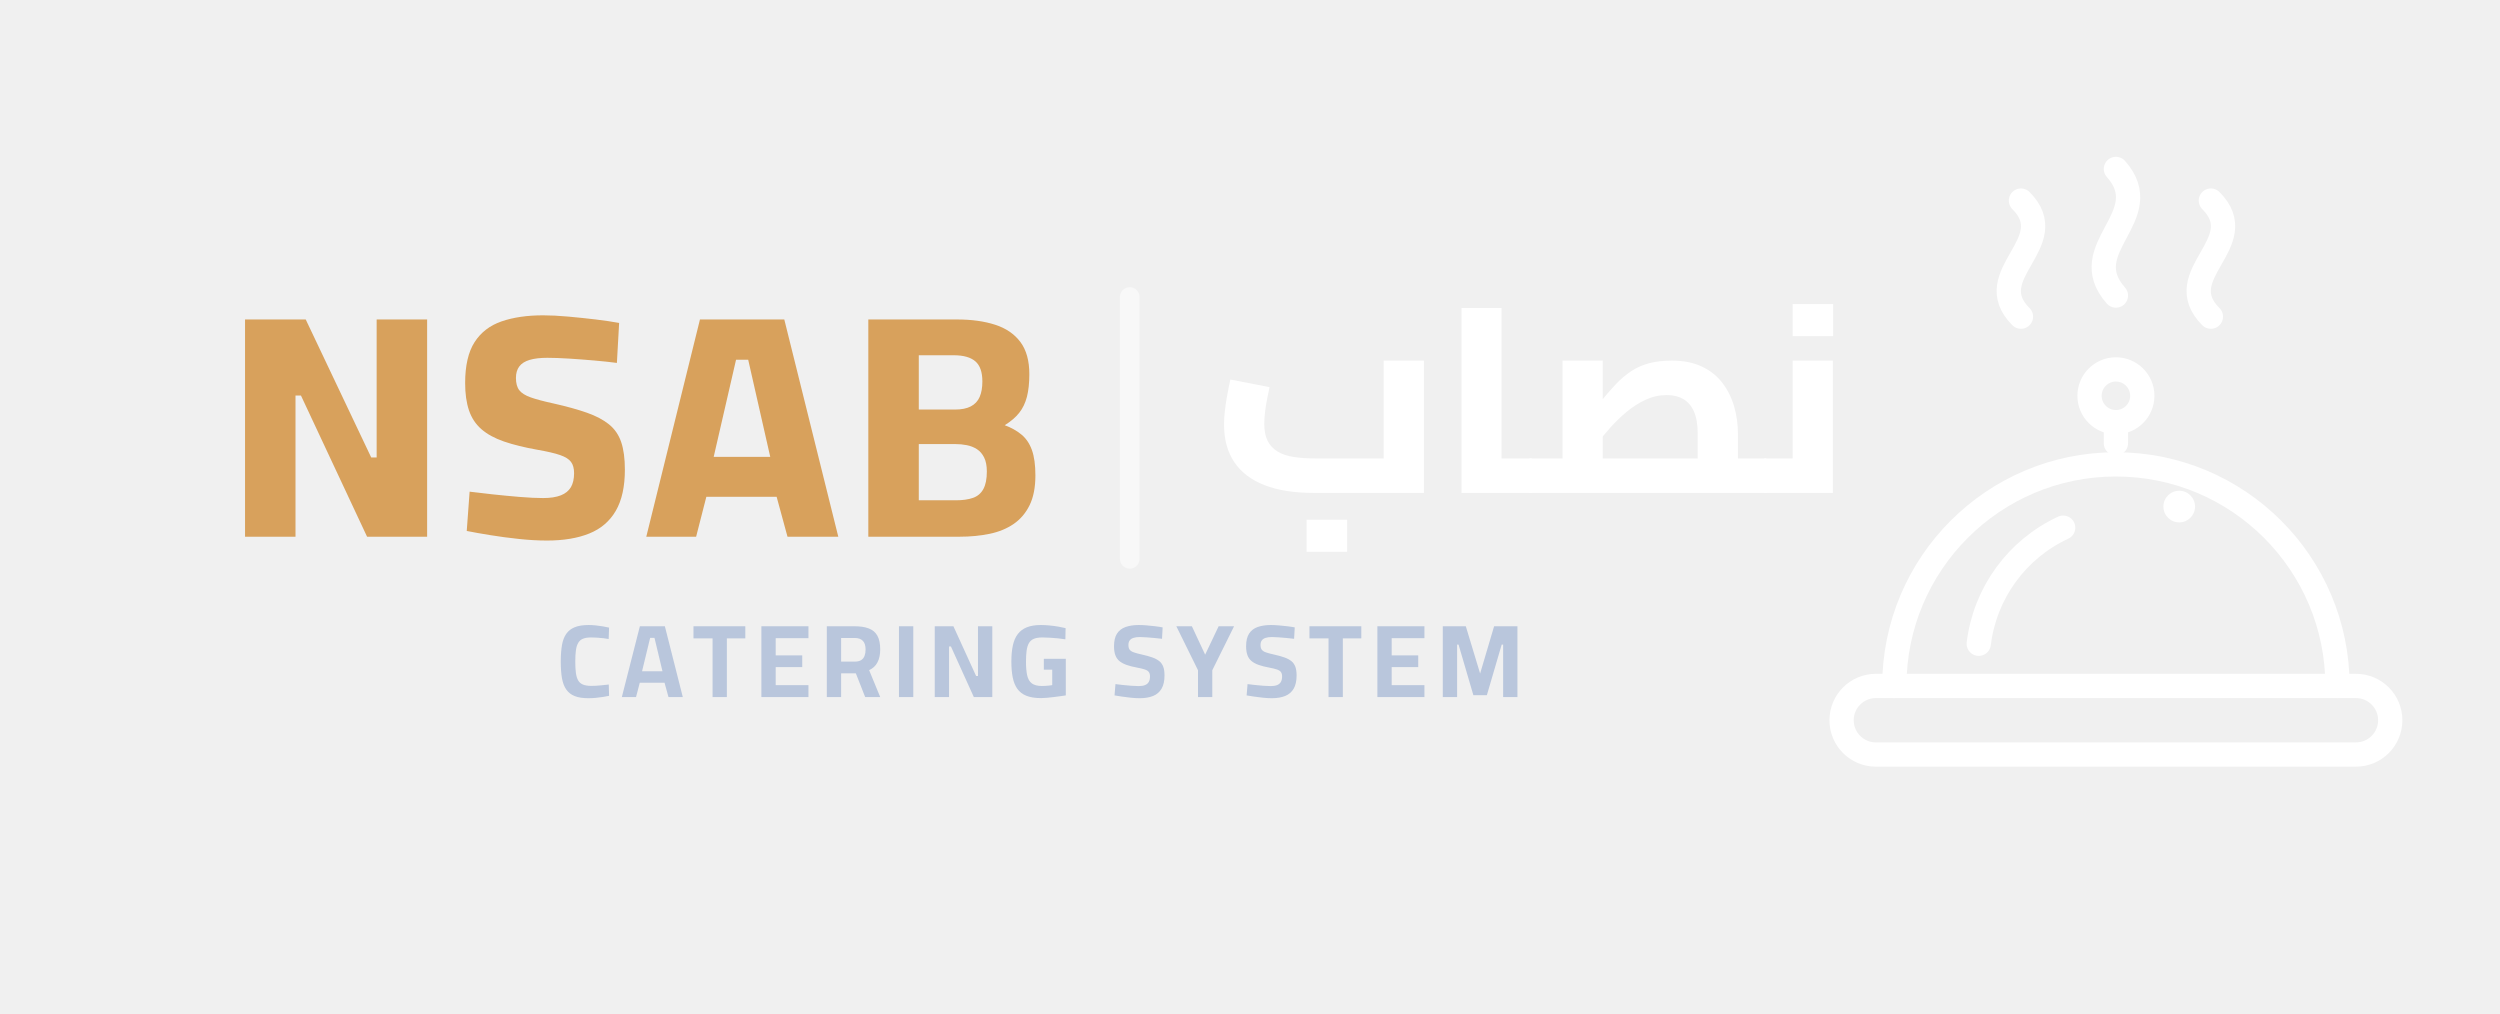
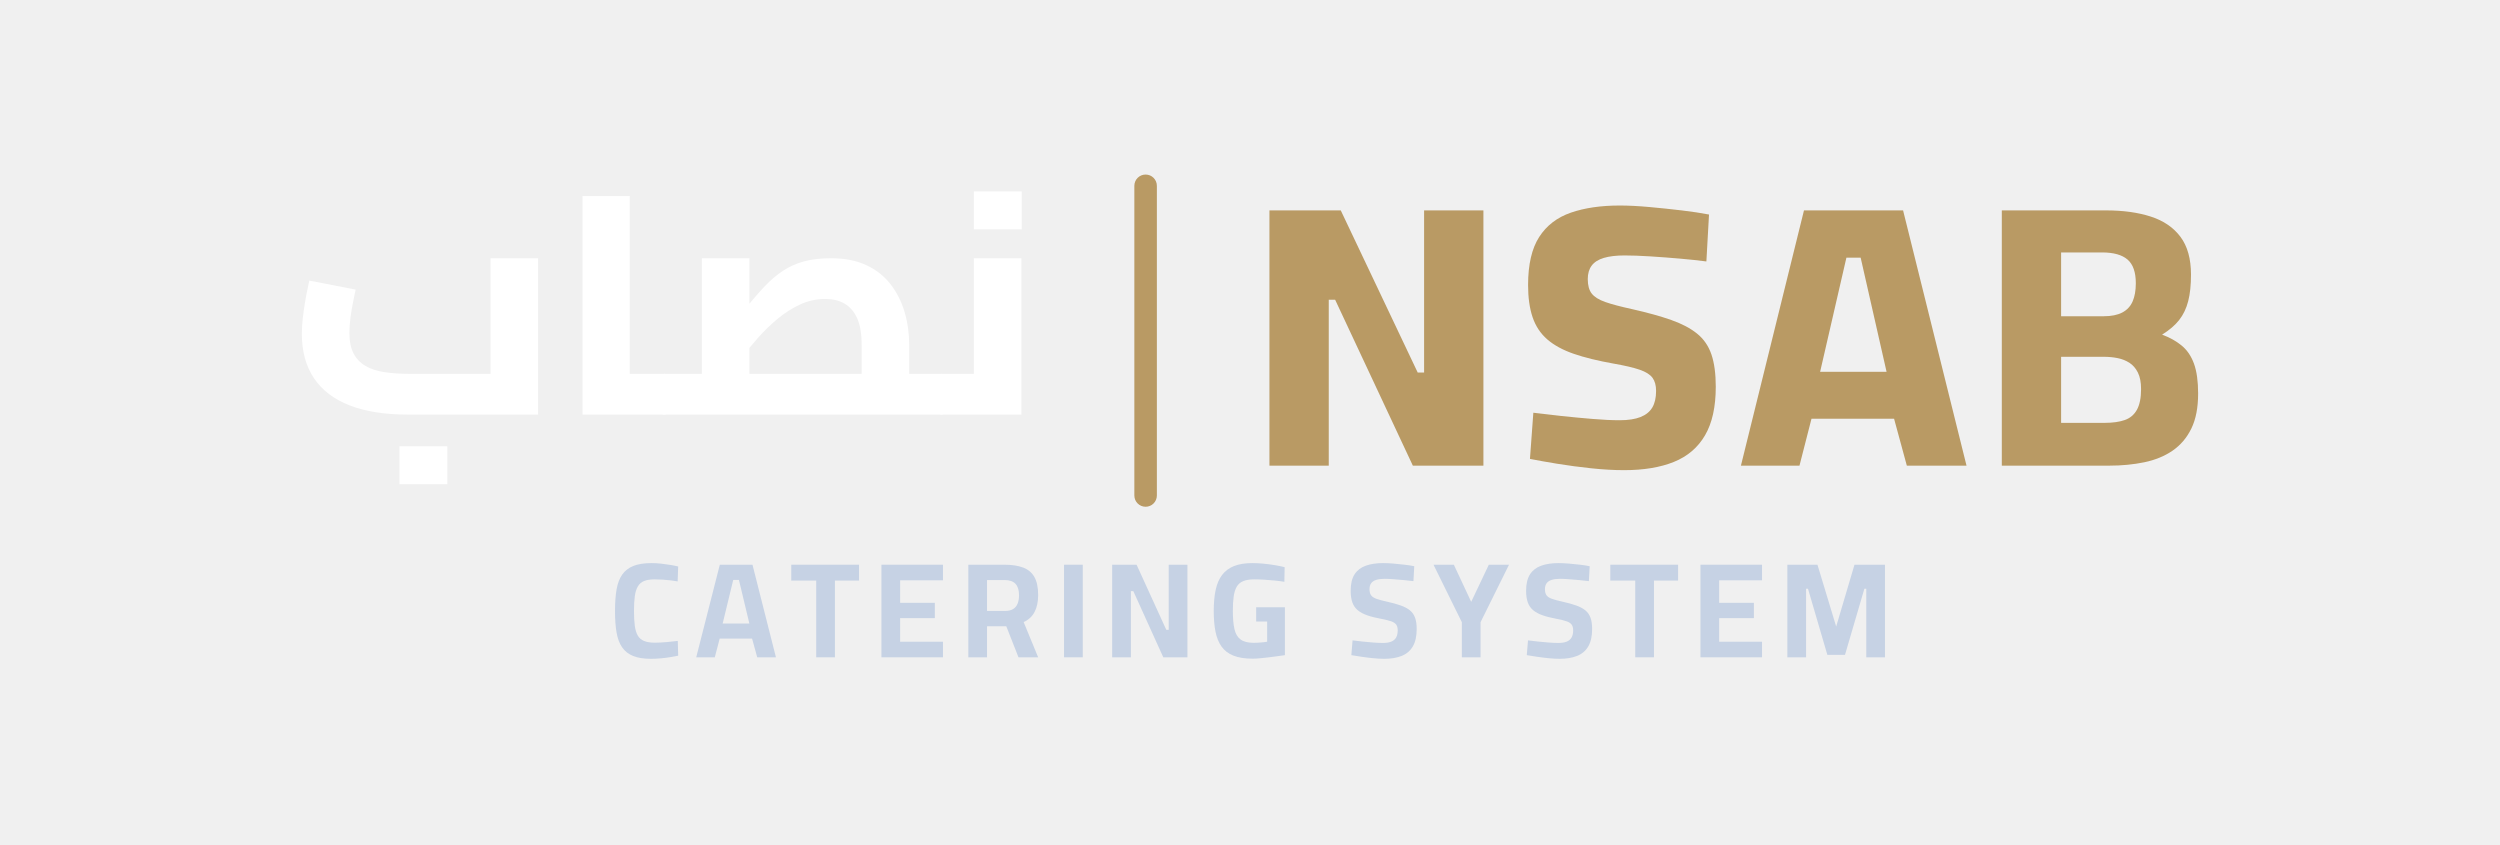
- <svg xmlns="http://www.w3.org/2000/svg" viewBox="0 0 444 180" width="444" height="180" role="img" aria-label="نصاب — NSAB">
-   <g transform="translate(319.57 28.13) scale(0.93694)" color="#FFFFFF">
-     <g fill="none" stroke="currentColor" stroke-width="4.6" stroke-linecap="round" stroke-linejoin="round">
-       <path d="M42 30 C 34 22, 50 16, 42 8" />
-       <path d="M60 26 C 52 17, 68 11, 60 2" />
-       <path d="M78 30 C 70 22, 86 16, 78 8" />
-       <path d="M60 40 a 5 5 0 1 1 0 10 a 5 5 0 1 1 0 -10" />
-       <path d="M60 50 v 4" />
-       <path d="M18 100 a 42 42 0 0 1 84 0" />
-       <path d="M34 92 a 28 28 0 0 1 16 -22" />
-       <rect x="8" y="100" width="104" height="13" rx="6.5" />
-     </g>
-     <circle cx="72" cy="66" r="3" fill="currentColor" />
-   </g>
+ <svg xmlns="http://www.w3.org/2000/svg" viewBox="0 0 444 150" width="444" height="150" role="img" aria-label="نصاب | لحلول الإعاشة">
  <g fill="#FFFFFF">
-     <g transform="translate(215.52 87.54) scale(0.46709)">
+     <g transform="translate(51.40 73.63) scale(0.55202)">
      <g transform="translate(0.00 0)">
        <path d="M80 0L38 0Q27 0 19.40-2.95Q11.80-5.90 7.90-11.70Q4-17.50 4-26Q4-28.40 4.30-31Q4.60-33.60 5-36Q5.40-38.40 5.80-40.25Q6.20-42.10 6.40-43.10L21.30-40.20Q21-38.70 20.50-36.30Q20-33.90 19.65-31.25Q19.30-28.60 19.30-26.20Q19.30-22.30 20.60-19.75Q21.90-17.20 24.40-15.70Q26.90-14.20 30.55-13.65Q34.20-13.10 38.90-13.10L64.70-13.10L64.70-50.30L80-50.30L80 0M50.80 22.40L35.40 22.40L35.40 10.20L50.80 10.20" />
      </g>
      <g transform="translate(85.50 0)">
        <path d="M35.10 0L24 0L24-13.10L35.10-13.10L35.10 0M24 0L8.80 0L8.80-70.30L24-70.30L24 0M35.10 0L35.10-13.10Q35.70-13.10 36.05-12.65Q36.40-12.20 36.65-11.35Q36.90-10.50 37-9.30Q37.10-8.10 37.10-6.60Q37.10-5.10 37-3.85Q36.90-2.60 36.65-1.75Q36.40-0.90 36.05-0.45Q35.70 0 35.10 0" />
      </g>
      <g transform="translate(120.60 0)">
        <path d="M89.20 0L78.80 0L78.80-13.10L89.20-13.10L89.20 0M0-13.10L0 0Q-0.50 0-0.90-0.45Q-1.30-0.90-1.50-1.75Q-1.70-2.60-1.85-3.85Q-2-5.10-2-6.60Q-2-8.60-1.80-10.05Q-1.60-11.50-1.15-12.30Q-0.70-13.10 0-13.10M78.80 0L0 0L0-13.10L76.20-13.10L63.50-2.20L63.50-22.40Q63.50-27.80 62.05-31Q60.60-34.20 58-35.70Q55.40-37.20 51.80-37.20Q47.50-37.20 43.65-35.40Q39.80-33.60 36.45-30.80Q33.10-28 30.25-24.80Q27.40-21.60 25.25-18.70Q23.10-15.80 21.60-14.10L18.50-24.50Q22.80-29.90 26.10-34.05Q29.40-38.20 32.30-41.25Q35.20-44.30 38.25-46.30Q41.30-48.30 45-49.30Q48.70-50.30 53.70-50.30Q60.20-50.30 64.95-48.10Q69.70-45.90 72.75-42Q75.80-38.10 77.30-33.05Q78.80-28 78.80-22.40L78.80 0M27.40-13.10L12.10-13.10L12.10-50.30L27.40-50.30L27.40-13.10M89.20 0L89.20-13.10Q89.70-13.10 90.10-12.65Q90.50-12.20 90.70-11.35Q90.90-10.50 91.05-9.30Q91.20-8.10 91.20-6.60Q91.20-5.10 91.05-3.85Q90.90-2.60 90.70-1.75Q90.50-0.90 90.10-0.45Q89.70 0 89.20 0" />
      </g>
      <g transform="translate(209.80 0)">
        <path d="M25.70 0L0 0L0-13.10L19.70-13.10L10.40-5.40L10.40-50.30L25.70-50.30L25.70 0M0-13.10L0 0Q-0.50 0-0.90-0.45Q-1.30-0.90-1.50-1.75Q-1.70-2.60-1.85-3.85Q-2-5.10-2-6.60Q-2-8.60-1.80-10.05Q-1.60-11.50-1.15-12.30Q-0.70-13.10 0-13.10M25.80-59.60L10.40-59.60L10.40-71.80L25.80-71.80" />
      </g>
    </g>
  </g>
-   <rect x="198.89" y="51.00" width="3.5" height="50.00" rx="1.75" fill="#FFFFFF" opacity="0.5" />
-   <g fill="#D8A15C">
-     <g transform="translate(40.34 95.32) scale(0.56738)">
+   <rect x="201.46" y="31.00" width="4" height="59.00" rx="2" fill="#B99A64" />
+   <g fill="#B99A64">
+     <g transform="translate(221.72 82.70) scale(0.66667)">
      <g transform="translate(0.00 0)">
        <path d="M21.40 0L5.60 0L5.60-68L24.60-68L45.10-24.80L46.80-24.80L46.80-68L62.60-68L62.60 0L43.80 0L23.10-44.20L21.40-44.20" />
      </g>
      <g transform="translate(71.30 0)">
        <path d="M28.80 1.20Q24.70 1.20 20 0.70Q15.30 0.20 11-0.50Q6.70-1.20 3.70-1.80L4.60-14.10Q7.70-13.70 11.90-13.25Q16.10-12.80 20.30-12.45Q24.50-12.10 27.60-12.10Q31-12.10 33.15-12.95Q35.30-13.80 36.30-15.50Q37.30-17.20 37.30-19.90Q37.30-22.10 36.35-23.40Q35.40-24.70 32.95-25.55Q30.50-26.40 25.90-27.20Q19.70-28.30 15.35-29.80Q11-31.30 8.30-33.65Q5.60-36 4.40-39.55Q3.20-43.10 3.20-48.10Q3.20-56.30 6.15-60.90Q9.10-65.50 14.60-67.40Q20.10-69.30 27.60-69.30Q31.10-69.30 35.50-68.90Q39.90-68.50 44.10-68Q48.30-67.50 51.40-66.90L50.70-54.40Q47.70-54.80 43.70-55.15Q39.70-55.50 35.75-55.75Q31.80-56 28.90-56Q25.60-56 23.40-55.35Q21.20-54.70 20.15-53.30Q19.10-51.90 19.10-49.70Q19.10-47.20 20.15-45.85Q21.20-44.50 23.75-43.60Q26.30-42.70 30.90-41.70Q37.10-40.30 41.35-38.80Q45.60-37.30 48.25-35.15Q50.90-33 52.05-29.60Q53.20-26.20 53.20-21Q53.20-13 50.35-8.10Q47.50-3.20 42.05-1Q36.60 1.20 28.80 1.20" />
      </g>
      <g transform="translate(130.30 0)">
        <path d="M16.50 0L0.90 0L17.70-68L44.10-68L61 0L45.10 0L41.70-12.50L19.70-12.50L16.50 0M29-55.40L22-25L39.70-25L32.80-55.40" />
      </g>
      <g transform="translate(195.10 0)">
        <path d="M34.20 0L5.60 0L5.60-68L33.40-68Q40.20-68 45.30-66.35Q50.40-64.70 53.20-60.95Q56-57.20 56-50.90Q56-46.70 55.25-43.80Q54.50-40.90 52.85-38.80Q51.20-36.70 48.30-34.90Q51.30-33.80 53.50-32Q55.70-30.20 56.80-27.15Q57.90-24.10 57.90-19.20Q57.90-13.60 56.10-9.90Q54.30-6.20 51.10-4Q47.90-1.80 43.55-0.90Q39.20 0 34.20 0M21.40-29L21.40-11.40L33-11.40Q36.20-11.40 38.35-12.15Q40.50-12.90 41.60-14.90Q42.70-16.90 42.70-20.40Q42.70-23.10 41.85-24.80Q41-26.50 39.60-27.40Q38.20-28.30 36.45-28.65Q34.70-29 32.80-29L21.40-29M21.40-56.80L21.40-39.80L32.70-39.80Q35.80-39.80 37.70-40.80Q39.60-41.80 40.45-43.75Q41.30-45.70 41.30-48.60Q41.30-53 39.10-54.90Q36.90-56.80 32.30-56.80" />
      </g>
    </g>
  </g>
-   <g fill="#B9C6DC">
-     <g transform="translate(98.80 123.80) scale(0.18414)">
+   <g fill="#C6D2E4">
+     <g transform="translate(108.19 116.74) scale(0.24079)">
      <g transform="translate(0.00 0)">
        <path d="M30.90 1.10Q22.90 1.10 17.75-0.95Q12.60-3 9.60-7.30Q6.60-11.60 5.45-18.25Q4.30-24.90 4.30-34.10Q4.30-43.40 5.45-50.05Q6.60-56.70 9.60-61Q12.60-65.30 17.85-67.40Q23.10-69.50 31.30-69.50Q34.60-69.50 38.20-69.10Q41.80-68.70 45.15-68.15Q48.50-67.60 50.90-67L50.50-56Q48.50-56.40 45.50-56.75Q42.50-57.10 39.40-57.30Q36.30-57.50 33.60-57.50Q28.80-57.50 25.80-56.30Q22.80-55.10 21.15-52.30Q19.50-49.50 18.90-45.05Q18.30-40.60 18.30-34.10Q18.30-27.70 18.90-23.25Q19.50-18.80 21.10-16.05Q22.70-13.30 25.75-12.05Q28.80-10.80 33.70-10.80Q37.70-10.80 42.55-11.25Q47.40-11.70 50.60-12.10L50.90-1.20Q48.50-0.70 45.20-0.15Q41.90 0.40 38.20 0.75Q34.50 1.10 30.90 1.10" />
      </g>
-       <g transform="translate(62.00 0)">
+       <g transform="translate(63.00 0)">
        <path d="M14.90 0L1.20 0L18.60-68.30L42.70-68.30L60 0L46.20 0L42.40-13.80L18.50-13.80L14.90 0M28.50-57.10L20.70-24.90L40.40-24.90L32.70-57.10" />
      </g>
-       <g transform="translate(131.20 0)">
+       <g transform="translate(133.20 0)">
        <path d="M33.30 0L19.50 0L19.50-56.60L1.10-56.60L1.10-68.30L51.10-68.30L51.10-56.60L33.30-56.60" />
      </g>
-       <g transform="translate(191.50 0)">
+       <g transform="translate(194.50 0)">
        <path d="M51.70 0L6.30 0L6.30-68.30L51.70-68.30L51.70-56.80L20.10-56.80L20.10-40.20L45.70-40.20L45.70-28.90L20.10-28.90L20.10-11.50L51.70-11.50" />
      </g>
-       <g transform="translate(254.60 0)">
+       <g transform="translate(258.60 0)">
        <path d="M20.10 0L6.30 0L6.30-68.30L33-68.30Q41.20-68.30 46.75-66.20Q52.30-64.10 55.05-59.20Q57.80-54.30 57.80-45.90Q57.80-38.50 55.15-33.45Q52.50-28.40 47.10-26L57.80 0L43.30 0L34.30-22.90L20.10-22.90L20.10 0M20.10-57L20.10-34.20L33.30-34.20Q37.10-34.20 39.40-35.65Q41.70-37.10 42.70-39.75Q43.70-42.40 43.70-45.80Q43.70-51.40 41.10-54.20Q38.50-57 33-57" />
      </g>
-       <g transform="translate(324.20 0)">
+       <g transform="translate(329.20 0)">
        <path d="M20.10 0L6.30 0L6.30-68.30L20.10-68.30" />
      </g>
-       <g transform="translate(358.70 0)">
+       <g transform="translate(364.70 0)">
        <path d="M20.10 0L6.30 0L6.30-68.30L24.30-68.30L46.20-20.30L48-20.30L48-68.30L61.80-68.30L61.80 0L44 0L21.90-48.80L20.10-48.80" />
      </g>
-       <g transform="translate(434.80 0)">
+       <g transform="translate(441.80 0)">
        <path d="M32.80 1Q24.20 1 18.60-1.25Q13-3.50 9.85-7.95Q6.70-12.40 5.40-18.95Q4.10-25.50 4.10-34.10Q4.10-43.20 5.55-49.85Q7-56.50 10.35-60.85Q13.70-65.20 19.15-67.35Q24.60-69.50 32.60-69.50Q36.70-69.50 41.15-69.05Q45.60-68.60 49.65-67.90Q53.70-67.20 56.40-66.50L56.20-55.70Q53.40-56.20 49.45-56.60Q45.50-57 41.40-57.25Q37.30-57.50 34-57.50Q29-57.50 25.85-56.20Q22.70-54.90 21.05-52.05Q19.40-49.20 18.80-44.75Q18.20-40.30 18.20-34.10Q18.20-26.20 19.35-20.95Q20.50-15.70 23.85-13.20Q27.20-10.70 33.50-10.70Q35.10-10.70 36.95-10.80Q38.80-10.90 40.55-11.10Q42.30-11.30 43.50-11.50L43.50-26.40L35.40-26.40L35.40-36.90L56.60-36.90L56.60-1.60Q54.40-1.30 51.30-0.85Q48.20-0.40 44.85 0Q41.50 0.40 38.35 0.70Q35.20 1 32.80 1" />
      </g>
-       <g transform="translate(534.30 0)">
+       <g transform="translate(543.30 0)">
        <path d="M28.40 1.10Q24.60 1.10 20.10 0.65Q15.60 0.20 11.35-0.45Q7.10-1.10 4.10-1.60L5-12.50Q8.10-12.10 12.20-11.65Q16.30-11.20 20.35-10.90Q24.40-10.60 27.40-10.60Q31.20-10.60 33.60-11.60Q36-12.60 37.15-14.65Q38.30-16.70 38.30-19.90Q38.30-22.50 37.25-24.05Q36.20-25.60 33.50-26.55Q30.80-27.50 26-28.40Q20-29.50 15.75-31Q11.50-32.50 8.80-34.75Q6.10-37 4.85-40.50Q3.60-44 3.60-49Q3.60-56.80 6.50-61.25Q9.40-65.70 14.80-67.60Q20.20-69.50 27.50-69.50Q30.80-69.50 35.05-69.15Q39.30-68.80 43.45-68.30Q47.60-67.80 50.50-67.20L49.90-56.20Q46.90-56.60 42.95-56.95Q39-57.30 35.15-57.60Q31.30-57.90 28.60-57.90Q24.90-57.90 22.40-57.10Q19.90-56.30 18.70-54.60Q17.50-52.90 17.50-50.30Q17.50-47.30 18.70-45.70Q19.90-44.10 22.75-43.10Q25.60-42.10 30.60-41Q36.50-39.70 40.65-38.20Q44.80-36.70 47.35-34.60Q49.90-32.50 51.10-29.20Q52.30-25.90 52.30-20.90Q52.30-12.90 49.45-8.05Q46.60-3.20 41.25-1.05Q35.90 1.10 28.40 1.10" />
      </g>
-       <g transform="translate(597.90 0)">
+       <g transform="translate(607.90 0)">
        <path d="M34.80 0L21 0L21-25.90L0.10-68.30L15.10-68.30L27.90-40.90L40.90-68.30L55.80-68.30L34.80-25.90" />
      </g>
-       <g transform="translate(661.70 0)">
+       <g transform="translate(672.70 0)">
        <path d="M28.40 1.10Q24.60 1.10 20.10 0.65Q15.60 0.20 11.35-0.45Q7.10-1.10 4.10-1.60L5-12.50Q8.10-12.10 12.20-11.65Q16.30-11.20 20.35-10.90Q24.40-10.60 27.40-10.60Q31.20-10.60 33.60-11.60Q36-12.60 37.15-14.65Q38.30-16.70 38.30-19.90Q38.30-22.50 37.25-24.05Q36.20-25.60 33.50-26.55Q30.80-27.50 26-28.40Q20-29.50 15.75-31Q11.50-32.50 8.80-34.75Q6.10-37 4.85-40.50Q3.60-44 3.60-49Q3.60-56.80 6.50-61.25Q9.40-65.70 14.80-67.60Q20.20-69.50 27.50-69.50Q30.80-69.50 35.05-69.15Q39.30-68.80 43.45-68.30Q47.60-67.80 50.50-67.20L49.90-56.20Q46.90-56.60 42.95-56.95Q39-57.30 35.15-57.60Q31.30-57.90 28.60-57.90Q24.90-57.90 22.40-57.10Q19.90-56.30 18.70-54.60Q17.50-52.90 17.50-50.30Q17.50-47.30 18.70-45.70Q19.90-44.10 22.75-43.10Q25.60-42.10 30.60-41Q36.50-39.70 40.65-38.20Q44.80-36.70 47.35-34.60Q49.90-32.50 51.10-29.20Q52.30-25.90 52.30-20.90Q52.30-12.90 49.45-8.05Q46.60-3.20 41.25-1.05Q35.90 1.10 28.40 1.10" />
      </g>
-       <g transform="translate(725.30 0)">
+       <g transform="translate(737.30 0)">
        <path d="M33.30 0L19.50 0L19.50-56.60L1.10-56.60L1.10-68.30L51.10-68.30L51.10-56.60L33.30-56.60" />
      </g>
-       <g transform="translate(785.60 0)">
+       <g transform="translate(798.60 0)">
        <path d="M51.70 0L6.30 0L6.30-68.30L51.70-68.30L51.70-56.80L20.10-56.80L20.10-40.20L45.70-40.20L45.70-28.90L20.10-28.90L20.10-11.50L51.70-11.50" />
      </g>
-       <g transform="translate(848.70 0)">
+       <g transform="translate(862.70 0)">
        <path d="M20.10 0L6.30 0L6.30-68.30L28.50-68.30L42.30-22.70L55.80-68.30L78.30-68.30L78.30 0L64.50 0L64.50-50.60L63.10-50.60L48.80-1.80L35.80-1.80L21.50-50.60L20.10-50.60" />
      </g>
    </g>
  </g>
</svg>
